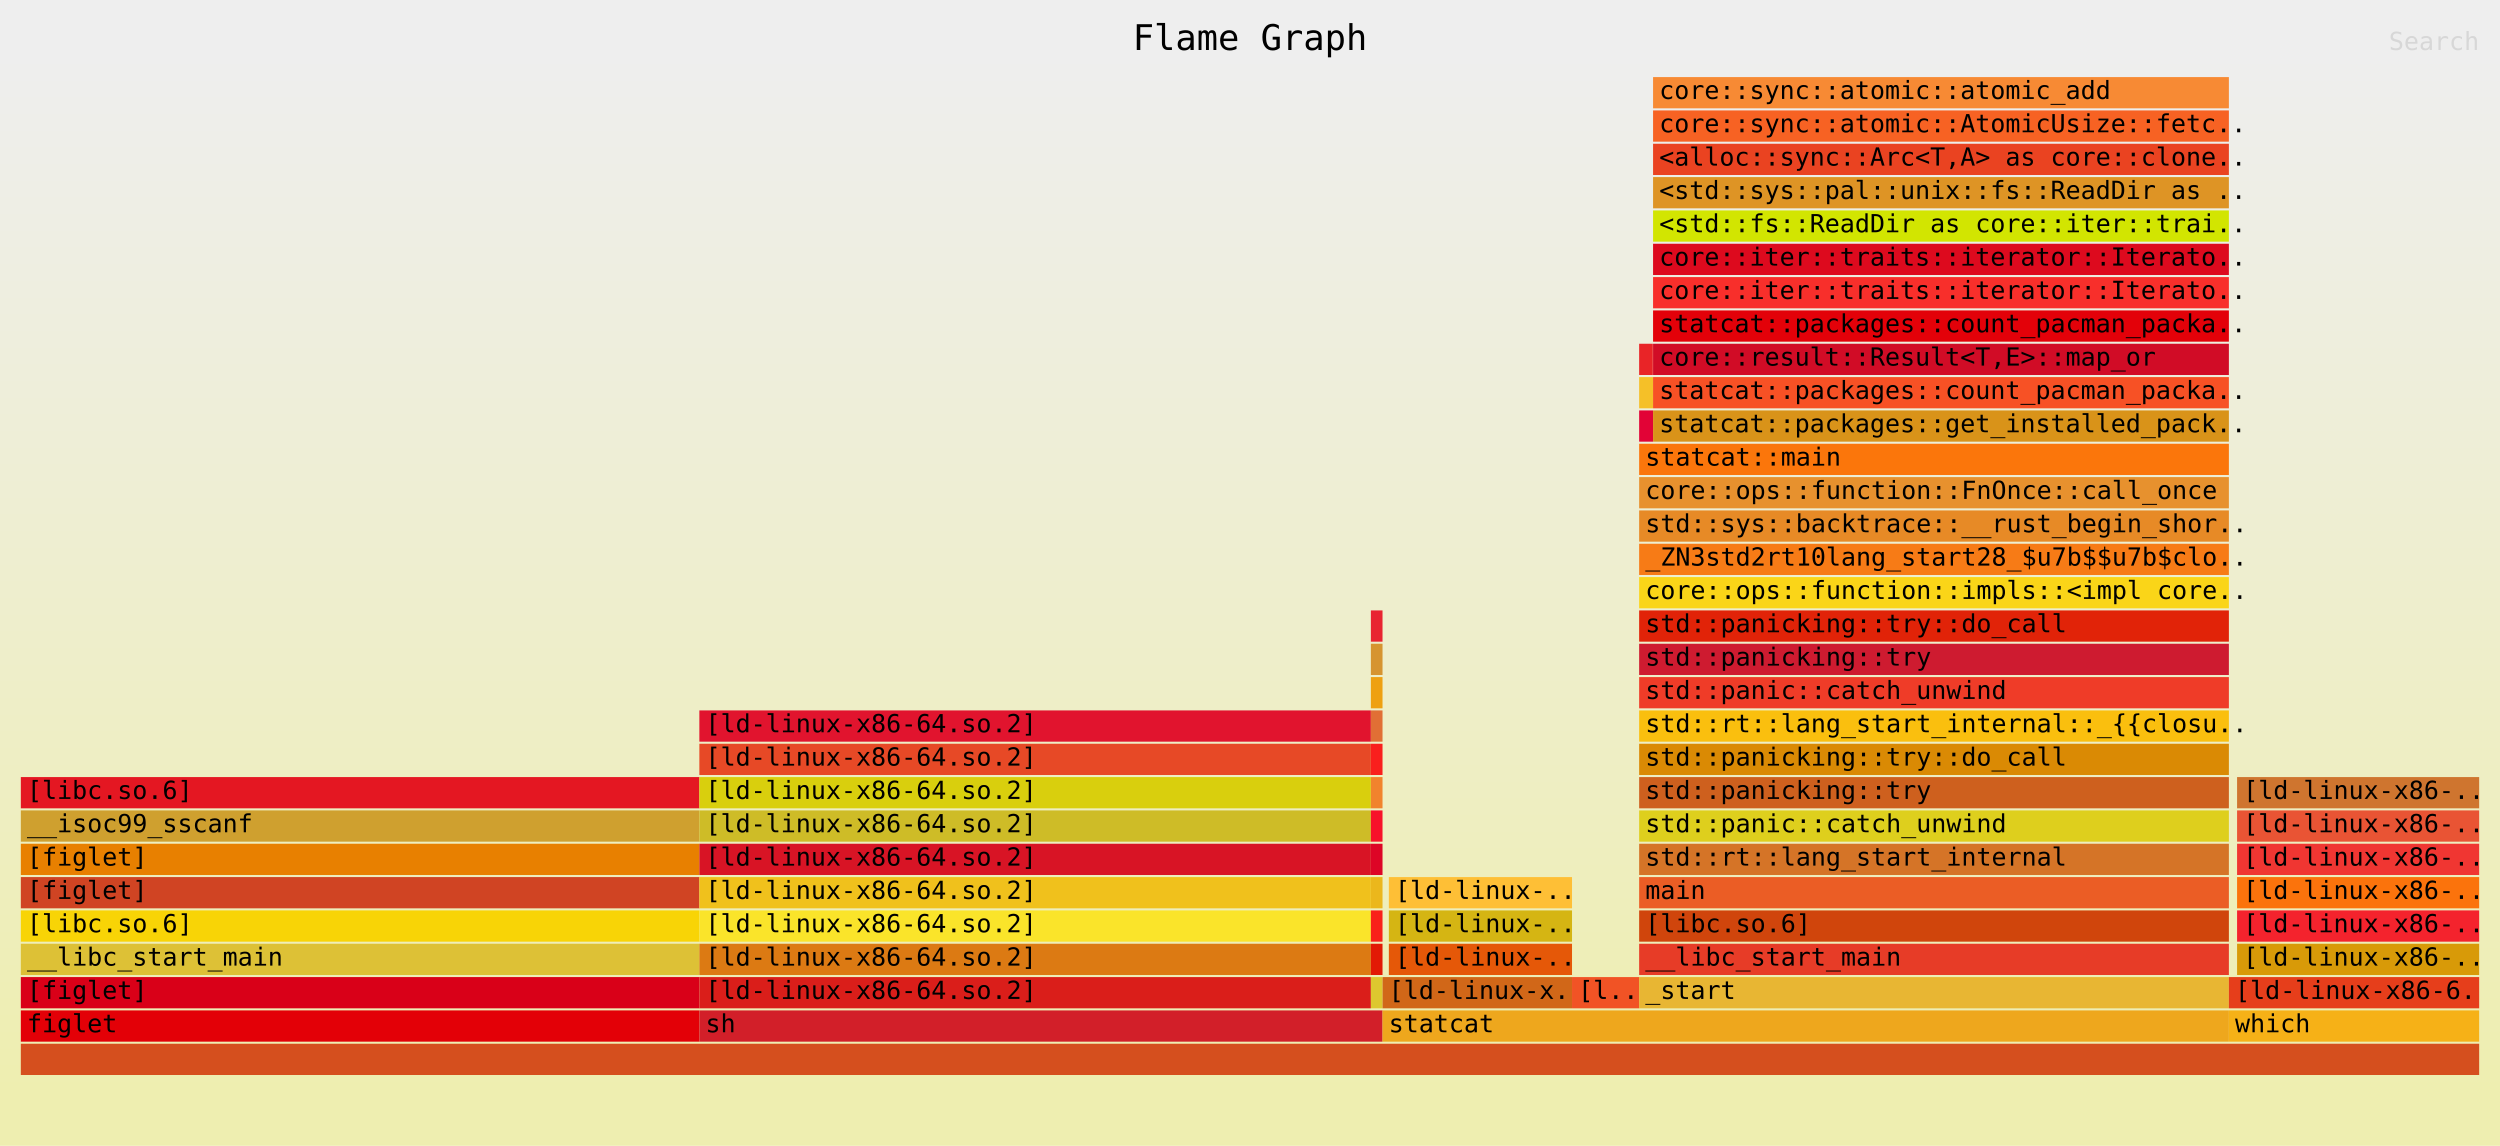
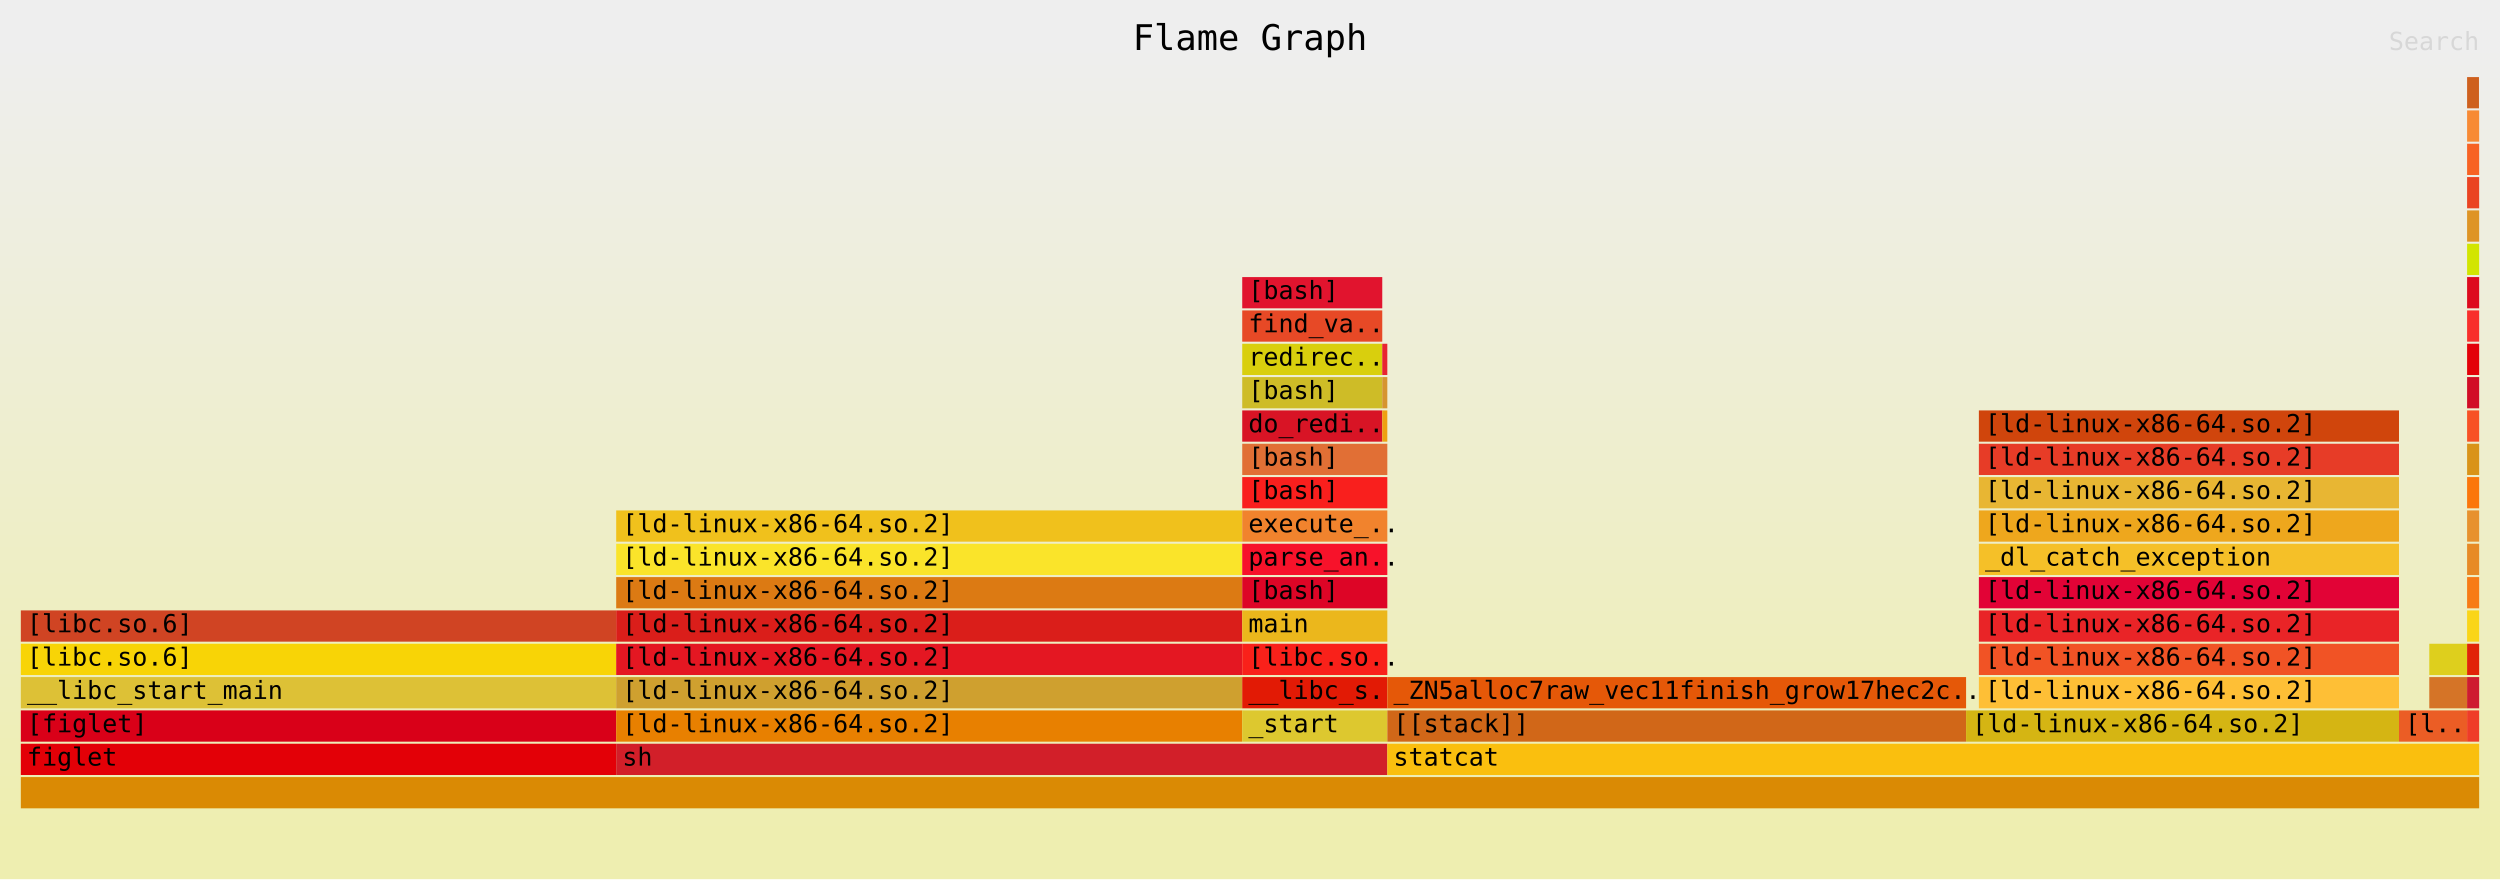
- <svg xmlns="http://www.w3.org/2000/svg" xmlns:ns1="http://github.com/jonhoo/inferno" version="1.1" width="1200" height="550" viewBox="0 0 1200 550">
+ <svg xmlns="http://www.w3.org/2000/svg" xmlns:ns1="http://github.com/jonhoo/inferno" version="1.1" width="1200" height="422" viewBox="0 0 1200 422">
  <defs>
    <linearGradient id="background" y1="0" y2="1" x1="0" x2="0">
      <stop stop-color="#eeeeee" offset="5%" />
      <stop stop-color="#eeeeb0" offset="95%" />
    </linearGradient>
  </defs>
  <style type="text/css">
text { font-family:monospace; font-size:12px }
#title { text-anchor:middle; font-size:17px; }
#matched { text-anchor:end; }
#search { text-anchor:end; opacity:0.1; cursor:pointer; }
#search:hover, #search.show { opacity:1; }
#subtitle { text-anchor:middle; font-color:rgb(160,160,160); }
#unzoom { cursor:pointer; }
#frames &gt; *:hover { stroke:black; stroke-width:0.5; cursor:pointer; }
.hide { display:none; }
.parent { opacity:0.5; }
</style>
-   <rect x="0" y="0" width="100%" height="550" fill="url(#background)" />
+   <rect x="0" y="0" width="100%" height="422" fill="url(#background)" />
  <text id="title" fill="rgb(0,0,0)" x="50%" y="24.00">Flame Graph</text>
-   <text id="details" fill="rgb(0,0,0)" x="10" y="533.00"> </text>
+   <text id="details" fill="rgb(0,0,0)" x="10" y="405.00"> </text>
  <text id="unzoom" class="hide" fill="rgb(0,0,0)" x="10" y="24.00">Reset Zoom</text>
  <text id="search" fill="rgb(0,0,0)" x="1190" y="24.00">Search</text>
-   <text id="matched" fill="rgb(0,0,0)" x="1190" y="533.00"> </text>
-   <svg id="frames" x="10" width="1180" total_samples="19798992">
-     <g>
-       <rect x="0%" y="485" width="27.601%" height="15" fill="rgb(227,0,7)" ns1:x="0" ns1:w="5464730" />
-       <text x="0.25%" y="495.50">figlet</text>
-     </g>
-     <g>
-       <rect x="0%" y="469" width="27.601%" height="15" fill="rgb(217,0,24)" ns1:x="0" ns1:w="5464730" />
-       <text x="0.25%" y="479.50">[figlet]</text>
-     </g>
-     <g>
-       <rect x="0%" y="453" width="27.601%" height="15" fill="rgb(221,193,54)" ns1:x="0" ns1:w="5464730" />
-       <text x="0.25%" y="463.50">__libc_start_main</text>
-     </g>
-     <g>
-       <rect x="0%" y="437" width="27.601%" height="15" fill="rgb(248,212,6)" ns1:x="0" ns1:w="5464730" />
-       <text x="0.25%" y="447.50">[libc.so.6]</text>
-     </g>
-     <g>
-       <rect x="0%" y="421" width="27.601%" height="15" fill="rgb(208,68,35)" ns1:x="0" ns1:w="5464730" />
-       <text x="0.25%" y="431.50">[figlet]</text>
-     </g>
-     <g>
-       <rect x="0%" y="405" width="27.601%" height="15" fill="rgb(232,128,0)" ns1:x="0" ns1:w="5464730" />
-       <text x="0.25%" y="415.50">[figlet]</text>
-     </g>
-     <g>
-       <rect x="0%" y="389" width="27.601%" height="15" fill="rgb(207,160,47)" ns1:x="0" ns1:w="5464730" />
-       <text x="0.25%" y="399.50">__isoc99_sscanf</text>
-     </g>
-     <g>
-       <rect x="0%" y="373" width="27.601%" height="15" fill="rgb(228,23,34)" ns1:x="0" ns1:w="5464730" />
-       <text x="0.25%" y="383.50">[libc.so.6]</text>
-     </g>
-     <g>
-       <rect x="27.601%" y="469" width="27.316%" height="15" fill="rgb(218,30,26)" ns1:x="5464730" ns1:w="5408366" />
-       <text x="27.851%" y="479.50">[ld-linux-x86-64.so.2]</text>
-     </g>
-     <g>
-       <rect x="27.601%" y="453" width="27.316%" height="15" fill="rgb(220,122,19)" ns1:x="5464730" ns1:w="5408366" />
-       <text x="27.851%" y="463.50">[ld-linux-x86-64.so.2]</text>
-     </g>
-     <g>
-       <rect x="27.601%" y="437" width="27.316%" height="15" fill="rgb(250,228,42)" ns1:x="5464730" ns1:w="5408366" />
-       <text x="27.851%" y="447.50">[ld-linux-x86-64.so.2]</text>
-     </g>
-     <g>
-       <rect x="27.601%" y="421" width="27.316%" height="15" fill="rgb(240,193,28)" ns1:x="5464730" ns1:w="5408366" />
-       <text x="27.851%" y="431.50">[ld-linux-x86-64.so.2]</text>
-     </g>
-     <g>
-       <rect x="27.601%" y="405" width="27.316%" height="15" fill="rgb(216,20,37)" ns1:x="5464730" ns1:w="5408366" />
-       <text x="27.851%" y="415.50">[ld-linux-x86-64.so.2]</text>
-     </g>
-     <g>
-       <rect x="27.601%" y="389" width="27.316%" height="15" fill="rgb(206,188,39)" ns1:x="5464730" ns1:w="5408366" />
-       <text x="27.851%" y="399.50">[ld-linux-x86-64.so.2]</text>
-     </g>
-     <g>
-       <rect x="27.601%" y="373" width="27.316%" height="15" fill="rgb(217,207,13)" ns1:x="5464730" ns1:w="5408366" />
-       <text x="27.851%" y="383.50">[ld-linux-x86-64.so.2]</text>
-     </g>
-     <g>
-       <rect x="27.601%" y="357" width="27.316%" height="15" fill="rgb(231,73,38)" ns1:x="5464730" ns1:w="5408366" />
-       <text x="27.851%" y="367.50">[ld-linux-x86-64.so.2]</text>
-     </g>
-     <g>
-       <rect x="27.601%" y="341" width="27.316%" height="15" fill="rgb(225,20,46)" ns1:x="5464730" ns1:w="5408366" />
-       <text x="27.851%" y="351.50">[ld-linux-x86-64.so.2]</text>
-     </g>
-     <g>
-       <rect x="27.601%" y="485" width="27.791%" height="15" fill="rgb(210,31,41)" ns1:x="5464730" ns1:w="5502299" />
-       <text x="27.851%" y="495.50">sh</text>
-     </g>
-     <g>
-       <rect x="54.917%" y="469" width="0.474%" height="15" fill="rgb(221,200,47)" ns1:x="10873096" ns1:w="93933" />
-       <text x="55.167%" y="479.50" />
-     </g>
-     <g>
-       <rect x="54.917%" y="453" width="0.474%" height="15" fill="rgb(226,26,5)" ns1:x="10873096" ns1:w="93933" />
-       <text x="55.167%" y="463.50" />
-     </g>
-     <g>
-       <rect x="54.917%" y="437" width="0.474%" height="15" fill="rgb(249,33,26)" ns1:x="10873096" ns1:w="93933" />
-       <text x="55.167%" y="447.50" />
-     </g>
-     <g>
-       <rect x="54.917%" y="421" width="0.474%" height="15" fill="rgb(235,183,28)" ns1:x="10873096" ns1:w="93933" />
-       <text x="55.167%" y="431.50" />
-     </g>
-     <g>
-       <rect x="54.917%" y="405" width="0.474%" height="15" fill="rgb(221,5,38)" ns1:x="10873096" ns1:w="93933" />
-       <text x="55.167%" y="415.50" />
-     </g>
-     <g>
-       <rect x="54.917%" y="389" width="0.474%" height="15" fill="rgb(247,18,42)" ns1:x="10873096" ns1:w="93933" />
-       <text x="55.167%" y="399.50" />
-     </g>
-     <g>
-       <rect x="54.917%" y="373" width="0.474%" height="15" fill="rgb(241,131,45)" ns1:x="10873096" ns1:w="93933" />
-       <text x="55.167%" y="383.50" />
-     </g>
-     <g>
-       <rect x="54.917%" y="357" width="0.474%" height="15" fill="rgb(249,31,29)" ns1:x="10873096" ns1:w="93933" />
-       <text x="55.167%" y="367.50" />
-     </g>
-     <g>
-       <rect x="54.917%" y="341" width="0.474%" height="15" fill="rgb(225,111,53)" ns1:x="10873096" ns1:w="93933" />
-       <text x="55.167%" y="351.50" />
-     </g>
-     <g>
-       <rect x="54.917%" y="325" width="0.474%" height="15" fill="rgb(238,160,17)" ns1:x="10873096" ns1:w="93933" />
-       <text x="55.167%" y="335.50" />
-     </g>
-     <g>
-       <rect x="54.917%" y="309" width="0.474%" height="15" fill="rgb(214,148,48)" ns1:x="10873096" ns1:w="93933" />
-       <text x="55.167%" y="319.50" />
-     </g>
-     <g>
-       <rect x="54.917%" y="293" width="0.474%" height="15" fill="rgb(232,36,49)" ns1:x="10873096" ns1:w="93933" />
-       <text x="55.167%" y="303.50" />
-     </g>
-     <g>
-       <rect x="55.392%" y="469" width="7.707%" height="15" fill="rgb(209,103,24)" ns1:x="10967029" ns1:w="1525876" />
-       <text x="55.642%" y="479.50">[ld-linux-x..</text>
-     </g>
-     <g>
-       <rect x="55.648%" y="453" width="7.451%" height="15" fill="rgb(229,88,8)" ns1:x="11017726" ns1:w="1475179" />
-       <text x="55.898%" y="463.50">[ld-linux-..</text>
-     </g>
-     <g>
-       <rect x="55.648%" y="437" width="7.451%" height="15" fill="rgb(213,181,19)" ns1:x="11017726" ns1:w="1475179" />
-       <text x="55.898%" y="447.50">[ld-linux-..</text>
-     </g>
-     <g>
-       <rect x="55.648%" y="421" width="7.451%" height="15" fill="rgb(254,191,54)" ns1:x="11017726" ns1:w="1475179" />
-       <text x="55.898%" y="431.50">[ld-linux-..</text>
-     </g>
-     <g>
-       <rect x="63.099%" y="469" width="2.732%" height="15" fill="rgb(241,83,37)" ns1:x="12492905" ns1:w="540850" />
-       <text x="63.349%" y="479.50">[l..</text>
-     </g>
-     <g>
-       <rect x="65.83%" y="165" width="0.556%" height="15" fill="rgb(233,36,39)" ns1:x="13033755" ns1:w="110005" />
-       <text x="66.08%" y="175.50" />
-     </g>
-     <g>
-       <rect x="65.83%" y="197" width="0.565%" height="15" fill="rgb(226,3,54)" ns1:x="13033755" ns1:w="111919" />
-       <text x="66.08%" y="207.50" />
-     </g>
-     <g>
-       <rect x="65.83%" y="181" width="0.565%" height="15" fill="rgb(245,192,40)" ns1:x="13033755" ns1:w="111919" />
-       <text x="66.08%" y="191.50" />
-     </g>
-     <g>
-       <rect x="55.392%" y="485" width="34.427%" height="15" fill="rgb(238,167,29)" ns1:x="10967029" ns1:w="6816224" />
-       <text x="55.642%" y="495.50">statcat</text>
-     </g>
-     <g>
-       <rect x="65.83%" y="469" width="23.989%" height="15" fill="rgb(232,182,51)" ns1:x="13033755" ns1:w="4749498" />
-       <text x="66.08%" y="479.50">_start</text>
-     </g>
-     <g>
-       <rect x="65.83%" y="453" width="23.989%" height="15" fill="rgb(231,60,39)" ns1:x="13033755" ns1:w="4749498" />
-       <text x="66.08%" y="463.50">__libc_start_main</text>
-     </g>
-     <g>
-       <rect x="65.83%" y="437" width="23.989%" height="15" fill="rgb(208,69,12)" ns1:x="13033755" ns1:w="4749498" />
-       <text x="66.08%" y="447.50">[libc.so.6]</text>
-     </g>
-     <g>
-       <rect x="65.83%" y="421" width="23.989%" height="15" fill="rgb(235,93,37)" ns1:x="13033755" ns1:w="4749498" />
-       <text x="66.08%" y="431.50">main</text>
-     </g>
-     <g>
-       <rect x="65.83%" y="405" width="23.989%" height="15" fill="rgb(213,116,39)" ns1:x="13033755" ns1:w="4749498" />
-       <text x="66.08%" y="415.50">std::rt::lang_start_internal</text>
-     </g>
-     <g>
-       <rect x="65.83%" y="389" width="23.989%" height="15" fill="rgb(222,207,29)" ns1:x="13033755" ns1:w="4749498" />
-       <text x="66.08%" y="399.50">std::panic::catch_unwind</text>
-     </g>
-     <g>
-       <rect x="65.83%" y="373" width="23.989%" height="15" fill="rgb(206,96,30)" ns1:x="13033755" ns1:w="4749498" />
-       <text x="66.08%" y="383.50">std::panicking::try</text>
-     </g>
-     <g>
-       <rect x="65.83%" y="357" width="23.989%" height="15" fill="rgb(218,138,4)" ns1:x="13033755" ns1:w="4749498" />
-       <text x="66.08%" y="367.50">std::panicking::try::do_call</text>
-     </g>
-     <g>
-       <rect x="65.83%" y="341" width="23.989%" height="15" fill="rgb(250,191,14)" ns1:x="13033755" ns1:w="4749498" />
-       <text x="66.08%" y="351.50">std::rt::lang_start_internal::_{{closu..</text>
-     </g>
-     <g>
-       <rect x="65.83%" y="325" width="23.989%" height="15" fill="rgb(239,60,40)" ns1:x="13033755" ns1:w="4749498" />
-       <text x="66.08%" y="335.50">std::panic::catch_unwind</text>
-     </g>
-     <g>
-       <rect x="65.83%" y="309" width="23.989%" height="15" fill="rgb(206,27,48)" ns1:x="13033755" ns1:w="4749498" />
-       <text x="66.08%" y="319.50">std::panicking::try</text>
-     </g>
-     <g>
-       <rect x="65.83%" y="293" width="23.989%" height="15" fill="rgb(225,35,8)" ns1:x="13033755" ns1:w="4749498" />
-       <text x="66.08%" y="303.50">std::panicking::try::do_call</text>
-     </g>
-     <g>
-       <rect x="65.83%" y="277" width="23.989%" height="15" fill="rgb(250,213,24)" ns1:x="13033755" ns1:w="4749498" />
-       <text x="66.08%" y="287.50">core::ops::function::impls::&lt;impl core..</text>
-     </g>
-     <g>
-       <rect x="65.83%" y="261" width="23.989%" height="15" fill="rgb(247,123,22)" ns1:x="13033755" ns1:w="4749498" />
-       <text x="66.08%" y="271.50">_ZN3std2rt10lang_start28_$u7b$$u7b$clo..</text>
-     </g>
-     <g>
-       <rect x="65.83%" y="245" width="23.989%" height="15" fill="rgb(231,138,38)" ns1:x="13033755" ns1:w="4749498" />
-       <text x="66.08%" y="255.50">std::sys::backtrace::__rust_begin_shor..</text>
-     </g>
-     <g>
-       <rect x="65.83%" y="229" width="23.989%" height="15" fill="rgb(231,145,46)" ns1:x="13033755" ns1:w="4749498" />
-       <text x="66.08%" y="239.50">core::ops::function::FnOnce::call_once</text>
-     </g>
-     <g>
-       <rect x="65.83%" y="213" width="23.989%" height="15" fill="rgb(251,118,11)" ns1:x="13033755" ns1:w="4749498" />
-       <text x="66.08%" y="223.50">statcat::main</text>
-     </g>
-     <g>
-       <rect x="66.396%" y="197" width="23.423%" height="15" fill="rgb(217,147,25)" ns1:x="13145674" ns1:w="4637579" />
-       <text x="66.646%" y="207.50">statcat::packages::get_installed_pack..</text>
-     </g>
-     <g>
-       <rect x="66.396%" y="181" width="23.423%" height="15" fill="rgb(247,81,37)" ns1:x="13145674" ns1:w="4637579" />
-       <text x="66.646%" y="191.50">statcat::packages::count_pacman_packa..</text>
-     </g>
-     <g>
-       <rect x="66.396%" y="165" width="23.423%" height="15" fill="rgb(209,12,38)" ns1:x="13145674" ns1:w="4637579" />
-       <text x="66.646%" y="175.50">core::result::Result&lt;T,E&gt;::map_or</text>
-     </g>
-     <g>
-       <rect x="66.396%" y="149" width="23.423%" height="15" fill="rgb(227,1,9)" ns1:x="13145674" ns1:w="4637579" />
-       <text x="66.646%" y="159.50">statcat::packages::count_pacman_packa..</text>
-     </g>
-     <g>
-       <rect x="66.396%" y="133" width="23.423%" height="15" fill="rgb(248,47,43)" ns1:x="13145674" ns1:w="4637579" />
-       <text x="66.646%" y="143.50">core::iter::traits::iterator::Iterato..</text>
-     </g>
-     <g>
-       <rect x="66.396%" y="117" width="23.423%" height="15" fill="rgb(221,10,30)" ns1:x="13145674" ns1:w="4637579" />
-       <text x="66.646%" y="127.50">core::iter::traits::iterator::Iterato..</text>
-     </g>
-     <g>
-       <rect x="66.396%" y="101" width="23.423%" height="15" fill="rgb(210,229,1)" ns1:x="13145674" ns1:w="4637579" />
-       <text x="66.646%" y="111.50">&lt;std::fs::ReadDir as core::iter::trai..</text>
-     </g>
-     <g>
-       <rect x="66.396%" y="85" width="23.423%" height="15" fill="rgb(222,148,37)" ns1:x="13145674" ns1:w="4637579" />
-       <text x="66.646%" y="95.50">&lt;std::sys::pal::unix::fs::ReadDir as ..</text>
-     </g>
-     <g>
-       <rect x="66.396%" y="69" width="23.423%" height="15" fill="rgb(234,67,33)" ns1:x="13145674" ns1:w="4637579" />
-       <text x="66.646%" y="79.50">&lt;alloc::sync::Arc&lt;T,A&gt; as core::clone..</text>
-     </g>
-     <g>
-       <rect x="66.396%" y="53" width="23.423%" height="15" fill="rgb(247,98,35)" ns1:x="13145674" ns1:w="4637579" />
-       <text x="66.646%" y="63.50">core::sync::atomic::AtomicUsize::fetc..</text>
-     </g>
-     <g>
-       <rect x="66.396%" y="37" width="23.423%" height="15" fill="rgb(247,138,52)" ns1:x="13145674" ns1:w="4637579" />
-       <text x="66.646%" y="47.50">core::sync::atomic::atomic_add</text>
-     </g>
-     <g>
-       <rect x="0%" y="501" width="100%" height="15" fill="rgb(213,79,30)" ns1:x="0" ns1:w="19798992" />
-       <text x="0.25%" y="511.50" />
-     </g>
-     <g>
-       <rect x="89.819%" y="485" width="10.181%" height="15" fill="rgb(246,177,23)" ns1:x="17783253" ns1:w="2015739" />
-       <text x="90.069%" y="495.50">which</text>
-     </g>
-     <g>
-       <rect x="89.819%" y="469" width="10.181%" height="15" fill="rgb(230,62,27)" ns1:x="17783253" ns1:w="2015739" />
-       <text x="90.069%" y="479.50">[ld-linux-x86-6..</text>
-     </g>
-     <g>
-       <rect x="90.152%" y="453" width="9.848%" height="15" fill="rgb(216,154,8)" ns1:x="17849183" ns1:w="1949809" />
-       <text x="90.402%" y="463.50">[ld-linux-x86-..</text>
-     </g>
-     <g>
-       <rect x="90.152%" y="437" width="9.848%" height="15" fill="rgb(244,35,45)" ns1:x="17849183" ns1:w="1949809" />
-       <text x="90.402%" y="447.50">[ld-linux-x86-..</text>
-     </g>
-     <g>
-       <rect x="90.152%" y="421" width="9.848%" height="15" fill="rgb(251,115,12)" ns1:x="17849183" ns1:w="1949809" />
-       <text x="90.402%" y="431.50">[ld-linux-x86-..</text>
-     </g>
-     <g>
-       <rect x="90.152%" y="405" width="9.848%" height="15" fill="rgb(240,54,50)" ns1:x="17849183" ns1:w="1949809" />
-       <text x="90.402%" y="415.50">[ld-linux-x86-..</text>
-     </g>
-     <g>
-       <rect x="90.152%" y="389" width="9.848%" height="15" fill="rgb(233,84,52)" ns1:x="17849183" ns1:w="1949809" />
-       <text x="90.402%" y="399.50">[ld-linux-x86-..</text>
-     </g>
-     <g>
-       <rect x="90.152%" y="373" width="9.848%" height="15" fill="rgb(207,117,47)" ns1:x="17849183" ns1:w="1949809" />
-       <text x="90.402%" y="383.50">[ld-linux-x86-..</text>
+   <text id="matched" fill="rgb(0,0,0)" x="1190" y="405.00"> </text>
+   <svg id="frames" x="10" width="1180" total_samples="21925138">
+     <g>
+       <rect x="0%" y="357" width="24.218%" height="15" fill="rgb(227,0,7)" ns1:x="0" ns1:w="5309748" />
+       <text x="0.25%" y="367.50">figlet</text>
+     </g>
+     <g>
+       <rect x="0%" y="341" width="24.218%" height="15" fill="rgb(217,0,24)" ns1:x="0" ns1:w="5309748" />
+       <text x="0.25%" y="351.50">[figlet]</text>
+     </g>
+     <g>
+       <rect x="0%" y="325" width="24.218%" height="15" fill="rgb(221,193,54)" ns1:x="0" ns1:w="5309748" />
+       <text x="0.25%" y="335.50">__libc_start_main</text>
+     </g>
+     <g>
+       <rect x="0%" y="309" width="24.218%" height="15" fill="rgb(248,212,6)" ns1:x="0" ns1:w="5309748" />
+       <text x="0.25%" y="319.50">[libc.so.6]</text>
+     </g>
+     <g>
+       <rect x="0%" y="293" width="24.218%" height="15" fill="rgb(208,68,35)" ns1:x="0" ns1:w="5309748" />
+       <text x="0.25%" y="303.50">[libc.so.6]</text>
+     </g>
+     <g>
+       <rect x="24.218%" y="341" width="25.466%" height="15" fill="rgb(232,128,0)" ns1:x="5309748" ns1:w="5583570" />
+       <text x="24.468%" y="351.50">[ld-linux-x86-64.so.2]</text>
+     </g>
+     <g>
+       <rect x="24.218%" y="325" width="25.466%" height="15" fill="rgb(207,160,47)" ns1:x="5309748" ns1:w="5583570" />
+       <text x="24.468%" y="335.50">[ld-linux-x86-64.so.2]</text>
+     </g>
+     <g>
+       <rect x="24.218%" y="309" width="25.466%" height="15" fill="rgb(228,23,34)" ns1:x="5309748" ns1:w="5583570" />
+       <text x="24.468%" y="319.50">[ld-linux-x86-64.so.2]</text>
+     </g>
+     <g>
+       <rect x="24.218%" y="293" width="25.466%" height="15" fill="rgb(218,30,26)" ns1:x="5309748" ns1:w="5583570" />
+       <text x="24.468%" y="303.50">[ld-linux-x86-64.so.2]</text>
+     </g>
+     <g>
+       <rect x="24.218%" y="277" width="25.466%" height="15" fill="rgb(220,122,19)" ns1:x="5309748" ns1:w="5583570" />
+       <text x="24.468%" y="287.50">[ld-linux-x86-64.so.2]</text>
+     </g>
+     <g>
+       <rect x="24.218%" y="261" width="25.466%" height="15" fill="rgb(250,228,42)" ns1:x="5309748" ns1:w="5583570" />
+       <text x="24.468%" y="271.50">[ld-linux-x86-64.so.2]</text>
+     </g>
+     <g>
+       <rect x="24.218%" y="245" width="25.466%" height="15" fill="rgb(240,193,28)" ns1:x="5309748" ns1:w="5583570" />
+       <text x="24.468%" y="255.50">[ld-linux-x86-64.so.2]</text>
+     </g>
+     <g>
+       <rect x="49.684%" y="197" width="5.696%" height="15" fill="rgb(216,20,37)" ns1:x="10893318" ns1:w="1248847" />
+       <text x="49.934%" y="207.50">do_redi..</text>
+     </g>
+     <g>
+       <rect x="49.684%" y="181" width="5.696%" height="15" fill="rgb(206,188,39)" ns1:x="10893318" ns1:w="1248847" />
+       <text x="49.934%" y="191.50">[bash]</text>
+     </g>
+     <g>
+       <rect x="49.684%" y="165" width="5.696%" height="15" fill="rgb(217,207,13)" ns1:x="10893318" ns1:w="1248847" />
+       <text x="49.934%" y="175.50">redirec..</text>
+     </g>
+     <g>
+       <rect x="49.684%" y="149" width="5.696%" height="15" fill="rgb(231,73,38)" ns1:x="10893318" ns1:w="1248847" />
+       <text x="49.934%" y="159.50">find_va..</text>
+     </g>
+     <g>
+       <rect x="49.684%" y="133" width="5.696%" height="15" fill="rgb(225,20,46)" ns1:x="10893318" ns1:w="1248847" />
+       <text x="49.934%" y="143.50">[bash]</text>
+     </g>
+     <g>
+       <rect x="24.218%" y="357" width="31.369%" height="15" fill="rgb(210,31,41)" ns1:x="5309748" ns1:w="6877683" />
+       <text x="24.468%" y="367.50">sh</text>
+     </g>
+     <g>
+       <rect x="49.684%" y="341" width="5.902%" height="15" fill="rgb(221,200,47)" ns1:x="10893318" ns1:w="1294113" />
+       <text x="49.934%" y="351.50">_start</text>
+     </g>
+     <g>
+       <rect x="49.684%" y="325" width="5.902%" height="15" fill="rgb(226,26,5)" ns1:x="10893318" ns1:w="1294113" />
+       <text x="49.934%" y="335.50">__libc_s..</text>
+     </g>
+     <g>
+       <rect x="49.684%" y="309" width="5.902%" height="15" fill="rgb(249,33,26)" ns1:x="10893318" ns1:w="1294113" />
+       <text x="49.934%" y="319.50">[libc.so..</text>
+     </g>
+     <g>
+       <rect x="49.684%" y="293" width="5.902%" height="15" fill="rgb(235,183,28)" ns1:x="10893318" ns1:w="1294113" />
+       <text x="49.934%" y="303.50">main</text>
+     </g>
+     <g>
+       <rect x="49.684%" y="277" width="5.902%" height="15" fill="rgb(221,5,38)" ns1:x="10893318" ns1:w="1294113" />
+       <text x="49.934%" y="287.50">[bash]</text>
+     </g>
+     <g>
+       <rect x="49.684%" y="261" width="5.902%" height="15" fill="rgb(247,18,42)" ns1:x="10893318" ns1:w="1294113" />
+       <text x="49.934%" y="271.50">parse_an..</text>
+     </g>
+     <g>
+       <rect x="49.684%" y="245" width="5.902%" height="15" fill="rgb(241,131,45)" ns1:x="10893318" ns1:w="1294113" />
+       <text x="49.934%" y="255.50">execute_..</text>
+     </g>
+     <g>
+       <rect x="49.684%" y="229" width="5.902%" height="15" fill="rgb(249,31,29)" ns1:x="10893318" ns1:w="1294113" />
+       <text x="49.934%" y="239.50">[bash]</text>
+     </g>
+     <g>
+       <rect x="49.684%" y="213" width="5.902%" height="15" fill="rgb(225,111,53)" ns1:x="10893318" ns1:w="1294113" />
+       <text x="49.934%" y="223.50">[bash]</text>
+     </g>
+     <g>
+       <rect x="55.38%" y="197" width="0.206%" height="15" fill="rgb(238,160,17)" ns1:x="12142165" ns1:w="45266" />
+       <text x="55.63%" y="207.50" />
+     </g>
+     <g>
+       <rect x="55.38%" y="181" width="0.206%" height="15" fill="rgb(214,148,48)" ns1:x="12142165" ns1:w="45266" />
+       <text x="55.63%" y="191.50" />
+     </g>
+     <g>
+       <rect x="55.38%" y="165" width="0.206%" height="15" fill="rgb(232,36,49)" ns1:x="12142165" ns1:w="45266" />
+       <text x="55.63%" y="175.50" />
+     </g>
+     <g>
+       <rect x="55.587%" y="341" width="23.542%" height="15" fill="rgb(209,103,24)" ns1:x="12187431" ns1:w="5161668" />
+       <text x="55.837%" y="351.50">[[stack]]</text>
+     </g>
+     <g>
+       <rect x="55.587%" y="325" width="23.542%" height="15" fill="rgb(229,88,8)" ns1:x="12187431" ns1:w="5161668" />
+       <text x="55.837%" y="335.50">_ZN5alloc7raw_vec11finish_grow17hec2c..</text>
+     </g>
+     <g>
+       <rect x="79.129%" y="341" width="17.61%" height="15" fill="rgb(213,181,19)" ns1:x="17349099" ns1:w="3860993" />
+       <text x="79.379%" y="351.50">[ld-linux-x86-64.so.2]</text>
+     </g>
+     <g>
+       <rect x="79.649%" y="325" width="17.09%" height="15" fill="rgb(254,191,54)" ns1:x="17463061" ns1:w="3747031" />
+       <text x="79.899%" y="335.50">[ld-linux-x86-64.so.2]</text>
+     </g>
+     <g>
+       <rect x="79.649%" y="309" width="17.09%" height="15" fill="rgb(241,83,37)" ns1:x="17463061" ns1:w="3747031" />
+       <text x="79.899%" y="319.50">[ld-linux-x86-64.so.2]</text>
+     </g>
+     <g>
+       <rect x="79.649%" y="293" width="17.09%" height="15" fill="rgb(233,36,39)" ns1:x="17463061" ns1:w="3747031" />
+       <text x="79.899%" y="303.50">[ld-linux-x86-64.so.2]</text>
+     </g>
+     <g>
+       <rect x="79.649%" y="277" width="17.09%" height="15" fill="rgb(226,3,54)" ns1:x="17463061" ns1:w="3747031" />
+       <text x="79.899%" y="287.50">[ld-linux-x86-64.so.2]</text>
+     </g>
+     <g>
+       <rect x="79.649%" y="261" width="17.09%" height="15" fill="rgb(245,192,40)" ns1:x="17463061" ns1:w="3747031" />
+       <text x="79.899%" y="271.50">_dl_catch_exception</text>
+     </g>
+     <g>
+       <rect x="79.649%" y="245" width="17.09%" height="15" fill="rgb(238,167,29)" ns1:x="17463061" ns1:w="3747031" />
+       <text x="79.899%" y="255.50">[ld-linux-x86-64.so.2]</text>
+     </g>
+     <g>
+       <rect x="79.649%" y="229" width="17.09%" height="15" fill="rgb(232,182,51)" ns1:x="17463061" ns1:w="3747031" />
+       <text x="79.899%" y="239.50">[ld-linux-x86-64.so.2]</text>
+     </g>
+     <g>
+       <rect x="79.649%" y="213" width="17.09%" height="15" fill="rgb(231,60,39)" ns1:x="17463061" ns1:w="3747031" />
+       <text x="79.899%" y="223.50">[ld-linux-x86-64.so.2]</text>
+     </g>
+     <g>
+       <rect x="79.649%" y="197" width="17.09%" height="15" fill="rgb(208,69,12)" ns1:x="17463061" ns1:w="3747031" />
+       <text x="79.899%" y="207.50">[ld-linux-x86-64.so.2]</text>
+     </g>
+     <g>
+       <rect x="96.739%" y="341" width="2.77%" height="15" fill="rgb(235,93,37)" ns1:x="21210092" ns1:w="607380" />
+       <text x="96.989%" y="351.50">[l..</text>
+     </g>
+     <g>
+       <rect x="97.971%" y="325" width="1.538%" height="15" fill="rgb(213,116,39)" ns1:x="21480315" ns1:w="337157" />
+       <text x="98.221%" y="335.50" />
+     </g>
+     <g>
+       <rect x="97.971%" y="309" width="1.538%" height="15" fill="rgb(222,207,29)" ns1:x="21480315" ns1:w="337157" />
+       <text x="98.221%" y="319.50" />
+     </g>
+     <g>
+       <rect x="99.509%" y="37" width="0.483%" height="15" fill="rgb(206,96,30)" ns1:x="21817472" ns1:w="105808" />
+       <text x="99.759%" y="47.50" />
+     </g>
+     <g>
+       <rect x="0%" y="373" width="100%" height="15" fill="rgb(218,138,4)" ns1:x="0" ns1:w="21925138" />
+       <text x="0.25%" y="383.50" />
+     </g>
+     <g>
+       <rect x="55.587%" y="357" width="44.413%" height="15" fill="rgb(250,191,14)" ns1:x="12187431" ns1:w="9737707" />
+       <text x="55.837%" y="367.50">statcat</text>
+     </g>
+     <g>
+       <rect x="99.509%" y="341" width="0.491%" height="15" fill="rgb(239,60,40)" ns1:x="21817472" ns1:w="107666" />
+       <text x="99.759%" y="351.50" />
+     </g>
+     <g>
+       <rect x="99.509%" y="325" width="0.491%" height="15" fill="rgb(206,27,48)" ns1:x="21817472" ns1:w="107666" />
+       <text x="99.759%" y="335.50" />
+     </g>
+     <g>
+       <rect x="99.509%" y="309" width="0.491%" height="15" fill="rgb(225,35,8)" ns1:x="21817472" ns1:w="107666" />
+       <text x="99.759%" y="319.50" />
+     </g>
+     <g>
+       <rect x="99.509%" y="293" width="0.491%" height="15" fill="rgb(250,213,24)" ns1:x="21817472" ns1:w="107666" />
+       <text x="99.759%" y="303.50" />
+     </g>
+     <g>
+       <rect x="99.509%" y="277" width="0.491%" height="15" fill="rgb(247,123,22)" ns1:x="21817472" ns1:w="107666" />
+       <text x="99.759%" y="287.50" />
+     </g>
+     <g>
+       <rect x="99.509%" y="261" width="0.491%" height="15" fill="rgb(231,138,38)" ns1:x="21817472" ns1:w="107666" />
+       <text x="99.759%" y="271.50" />
+     </g>
+     <g>
+       <rect x="99.509%" y="245" width="0.491%" height="15" fill="rgb(231,145,46)" ns1:x="21817472" ns1:w="107666" />
+       <text x="99.759%" y="255.50" />
+     </g>
+     <g>
+       <rect x="99.509%" y="229" width="0.491%" height="15" fill="rgb(251,118,11)" ns1:x="21817472" ns1:w="107666" />
+       <text x="99.759%" y="239.50" />
+     </g>
+     <g>
+       <rect x="99.509%" y="213" width="0.491%" height="15" fill="rgb(217,147,25)" ns1:x="21817472" ns1:w="107666" />
+       <text x="99.759%" y="223.50" />
+     </g>
+     <g>
+       <rect x="99.509%" y="197" width="0.491%" height="15" fill="rgb(247,81,37)" ns1:x="21817472" ns1:w="107666" />
+       <text x="99.759%" y="207.50" />
+     </g>
+     <g>
+       <rect x="99.509%" y="181" width="0.491%" height="15" fill="rgb(209,12,38)" ns1:x="21817472" ns1:w="107666" />
+       <text x="99.759%" y="191.50" />
+     </g>
+     <g>
+       <rect x="99.509%" y="165" width="0.491%" height="15" fill="rgb(227,1,9)" ns1:x="21817472" ns1:w="107666" />
+       <text x="99.759%" y="175.50" />
+     </g>
+     <g>
+       <rect x="99.509%" y="149" width="0.491%" height="15" fill="rgb(248,47,43)" ns1:x="21817472" ns1:w="107666" />
+       <text x="99.759%" y="159.50" />
+     </g>
+     <g>
+       <rect x="99.509%" y="133" width="0.491%" height="15" fill="rgb(221,10,30)" ns1:x="21817472" ns1:w="107666" />
+       <text x="99.759%" y="143.50" />
+     </g>
+     <g>
+       <rect x="99.509%" y="117" width="0.491%" height="15" fill="rgb(210,229,1)" ns1:x="21817472" ns1:w="107666" />
+       <text x="99.759%" y="127.50" />
+     </g>
+     <g>
+       <rect x="99.509%" y="101" width="0.491%" height="15" fill="rgb(222,148,37)" ns1:x="21817472" ns1:w="107666" />
+       <text x="99.759%" y="111.50" />
+     </g>
+     <g>
+       <rect x="99.509%" y="85" width="0.491%" height="15" fill="rgb(234,67,33)" ns1:x="21817472" ns1:w="107666" />
+       <text x="99.759%" y="95.50" />
+     </g>
+     <g>
+       <rect x="99.509%" y="69" width="0.491%" height="15" fill="rgb(247,98,35)" ns1:x="21817472" ns1:w="107666" />
+       <text x="99.759%" y="79.50" />
+     </g>
+     <g>
+       <rect x="99.509%" y="53" width="0.491%" height="15" fill="rgb(247,138,52)" ns1:x="21817472" ns1:w="107666" />
+       <text x="99.759%" y="63.50" />
    </g>
  </svg>
</svg>
